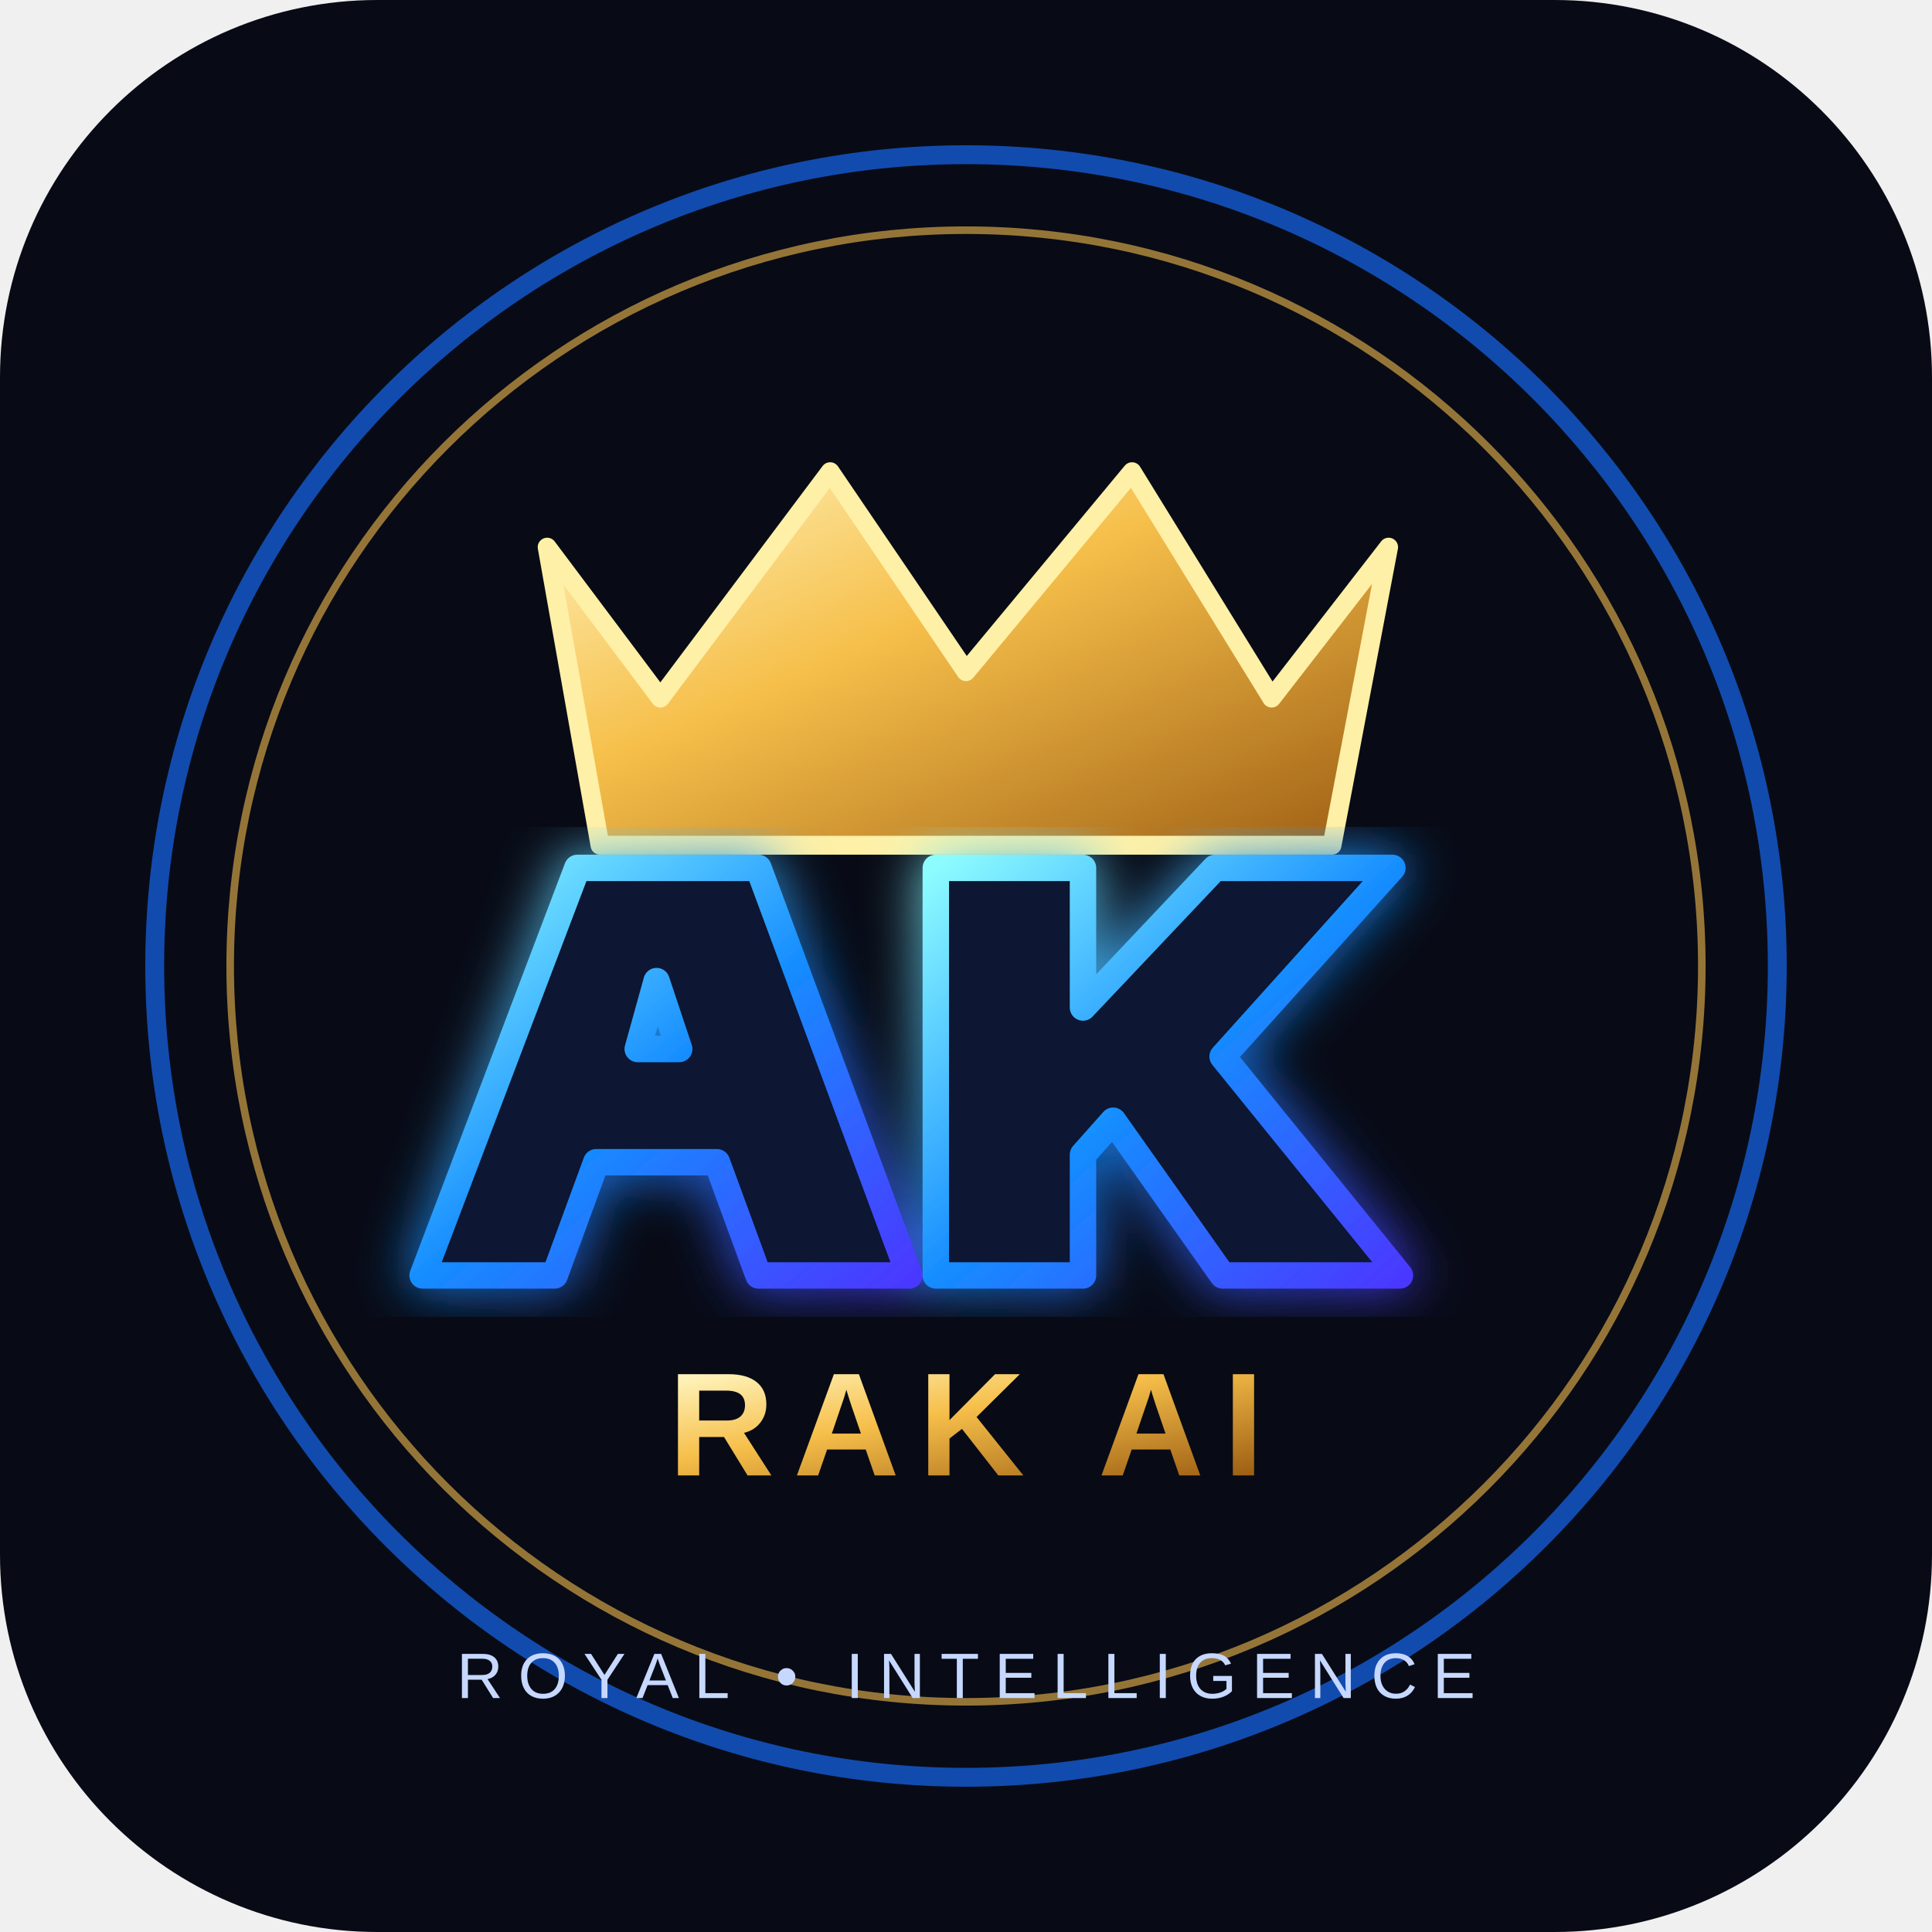
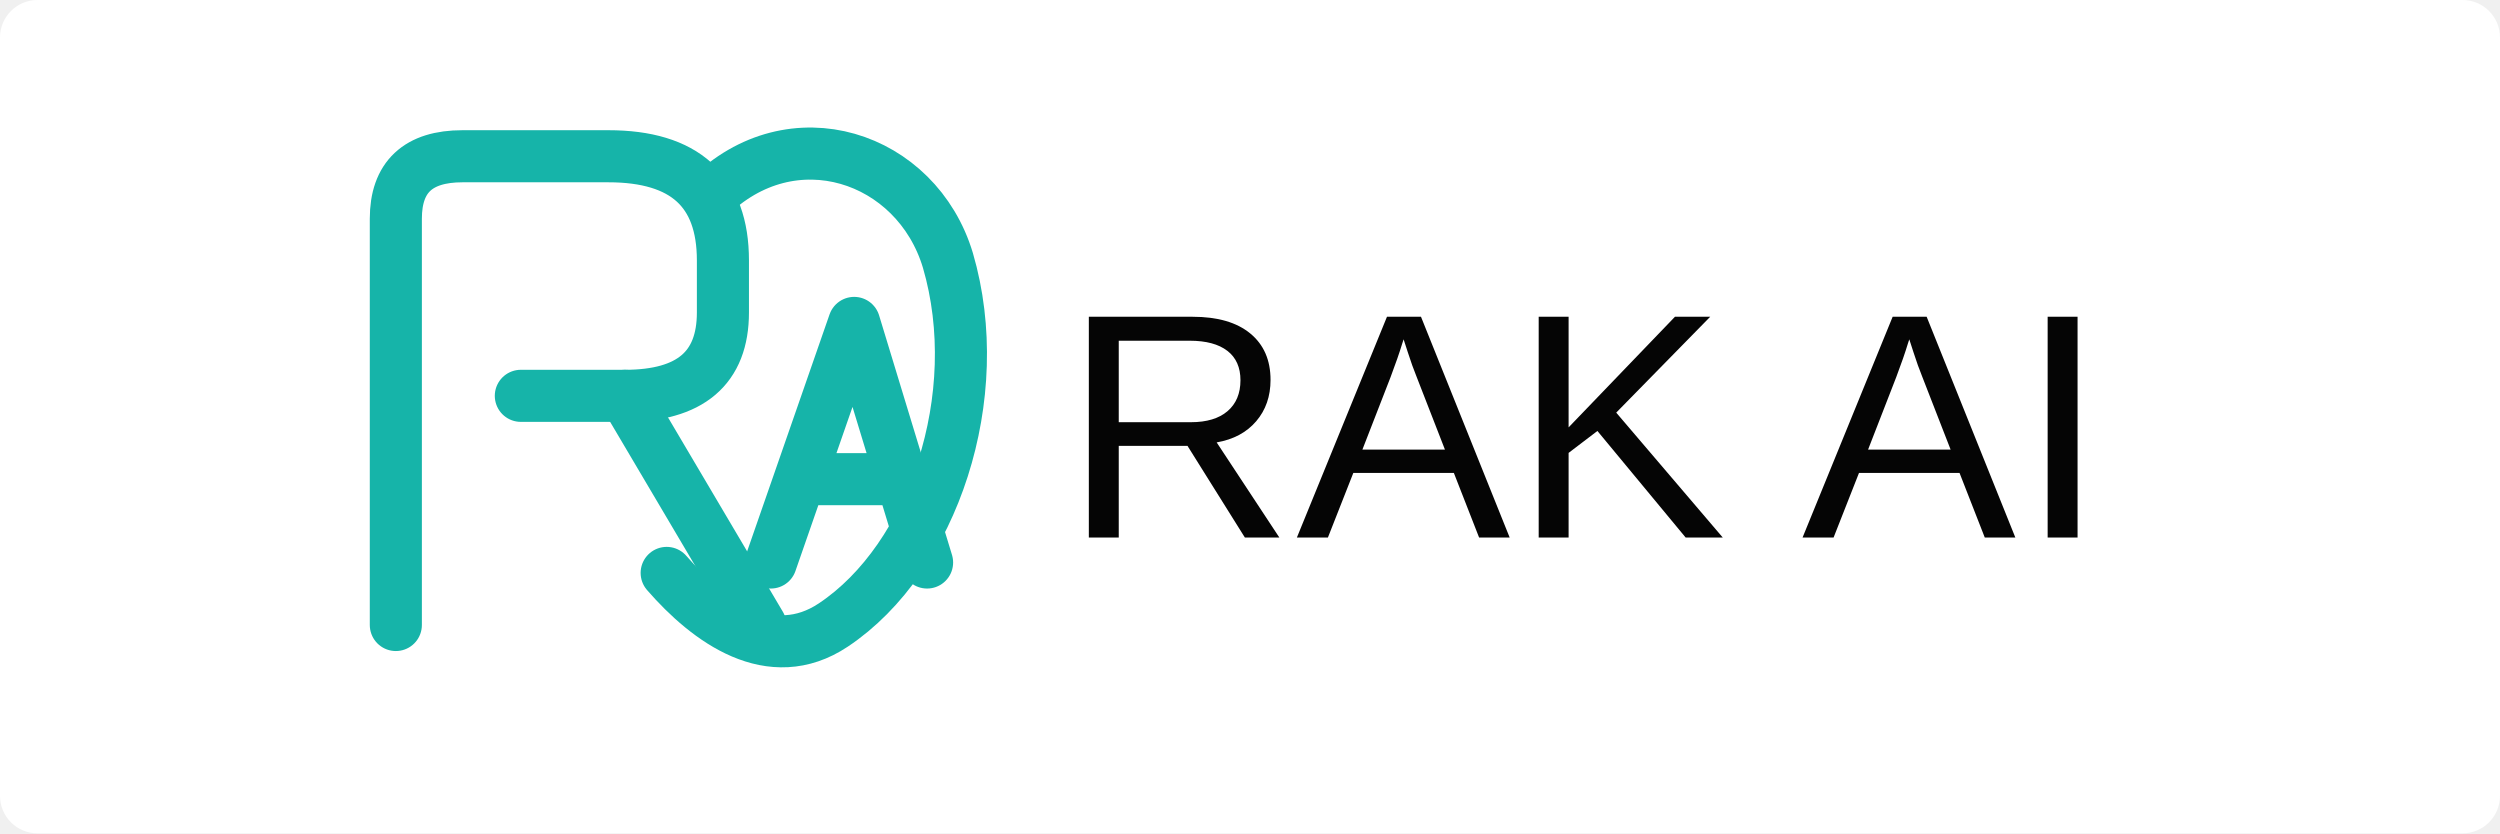
- <svg xmlns="http://www.w3.org/2000/svg" viewBox="0 0 512 512">
-   <defs>
-     <linearGradient id="gold" x1="0" y1="0" x2="1" y2="1">
-       <stop stop-color="#fff5c0" />
-       <stop offset=".42" stop-color="#f6bf4a" />
-       <stop offset="1" stop-color="#9d5e13" />
-     </linearGradient>
-     <linearGradient id="blue" x1="0" y1="0" x2="1" y2="1">
-       <stop stop-color="#8dfcff" />
-       <stop offset=".5" stop-color="#168dff" />
-       <stop offset="1" stop-color="#4a39ff" />
-     </linearGradient>
-     <filter id="glow">
-       <feGaussianBlur stdDeviation="7" result="b" />
-       <feMerge>
-         <feMergeNode in="b" />
-         <feMergeNode in="SourceGraphic" />
-       </feMerge>
-     </filter>
-   </defs>
-   <rect width="512" height="512" rx="100" fill="#080b16" />
-   <circle cx="256" cy="256" r="215" fill="none" stroke="#176dff" stroke-width="5" opacity=".65" />
-   <circle cx="256" cy="256" r="195" fill="none" stroke="#f4bd4d" stroke-width="2" opacity=".6" />
-   <path d="M145 145 L175 185 L220 125 L256 178 L300 125 L337 185 L368 145 L353 224 L159 224 Z" fill="url(#gold)" stroke="#fff0a7" stroke-width="5" stroke-linejoin="round" />
-   <g fill="#09101e" stroke="url(#blue)" stroke-width="7" stroke-linejoin="round" filter="url(#glow)">
-     <path d="M112 338 L153 230 L201 230 L241 338 L201 338 L190 308 L158 308 L147 338 Z M169 278 L180 278 L174 260 Z" fill="#0b1530" />
-     <path d="M248 230 L287 230 L287 267 L322 230 L369 230 L324 280 L371 338 L324 338 L295 297 L287 306 L287 338 L248 338 Z" fill="#0b1530" />
+ <svg xmlns="http://www.w3.org/2000/svg" viewBox="0 0 1200 400" role="img" aria-labelledby="title">
+   <rect width="1200" height="400" rx="18" fill="#fff" />
+   <g fill="none" stroke="#16b4a9" stroke-width="25" stroke-linecap="round" stroke-linejoin="round">
+     <path d="M190 300 V105 Q190 75 222 75 H292 Q347 75 347 125 V150 Q347 190 300 190 H250" />
+     <path d="M300 190 L365 300" />
+     <path d="M340 95 C380 55 440 75 455 125 C474 190 448 268 400 300 C370 320 340 298 320 275" />
+     <path d="M370 270 L410 155 L445 270 M385 230 H430" />
  </g>
-   <text x="256" y="391" text-anchor="middle" font-family="Arial,sans-serif" font-weight="900" font-size="39" letter-spacing="5" fill="url(#gold)">RAK AI</text>
-   <path d="M150 416 H362" stroke="url(#blue)" stroke-width="5" stroke-linecap="round" filter="url(#glow)" />
-   <text x="256" y="450" text-anchor="middle" font-family="Arial,sans-serif" font-size="17" letter-spacing="4" fill="#c6d8ff">ROYAL • INTELLIGENCE</text>
+   <text x="510" y="258" font-family="Arial,Helvetica,sans-serif" font-size="154" font-weight="500" letter-spacing="1" fill="#050505">RAK AI</text>
</svg>
